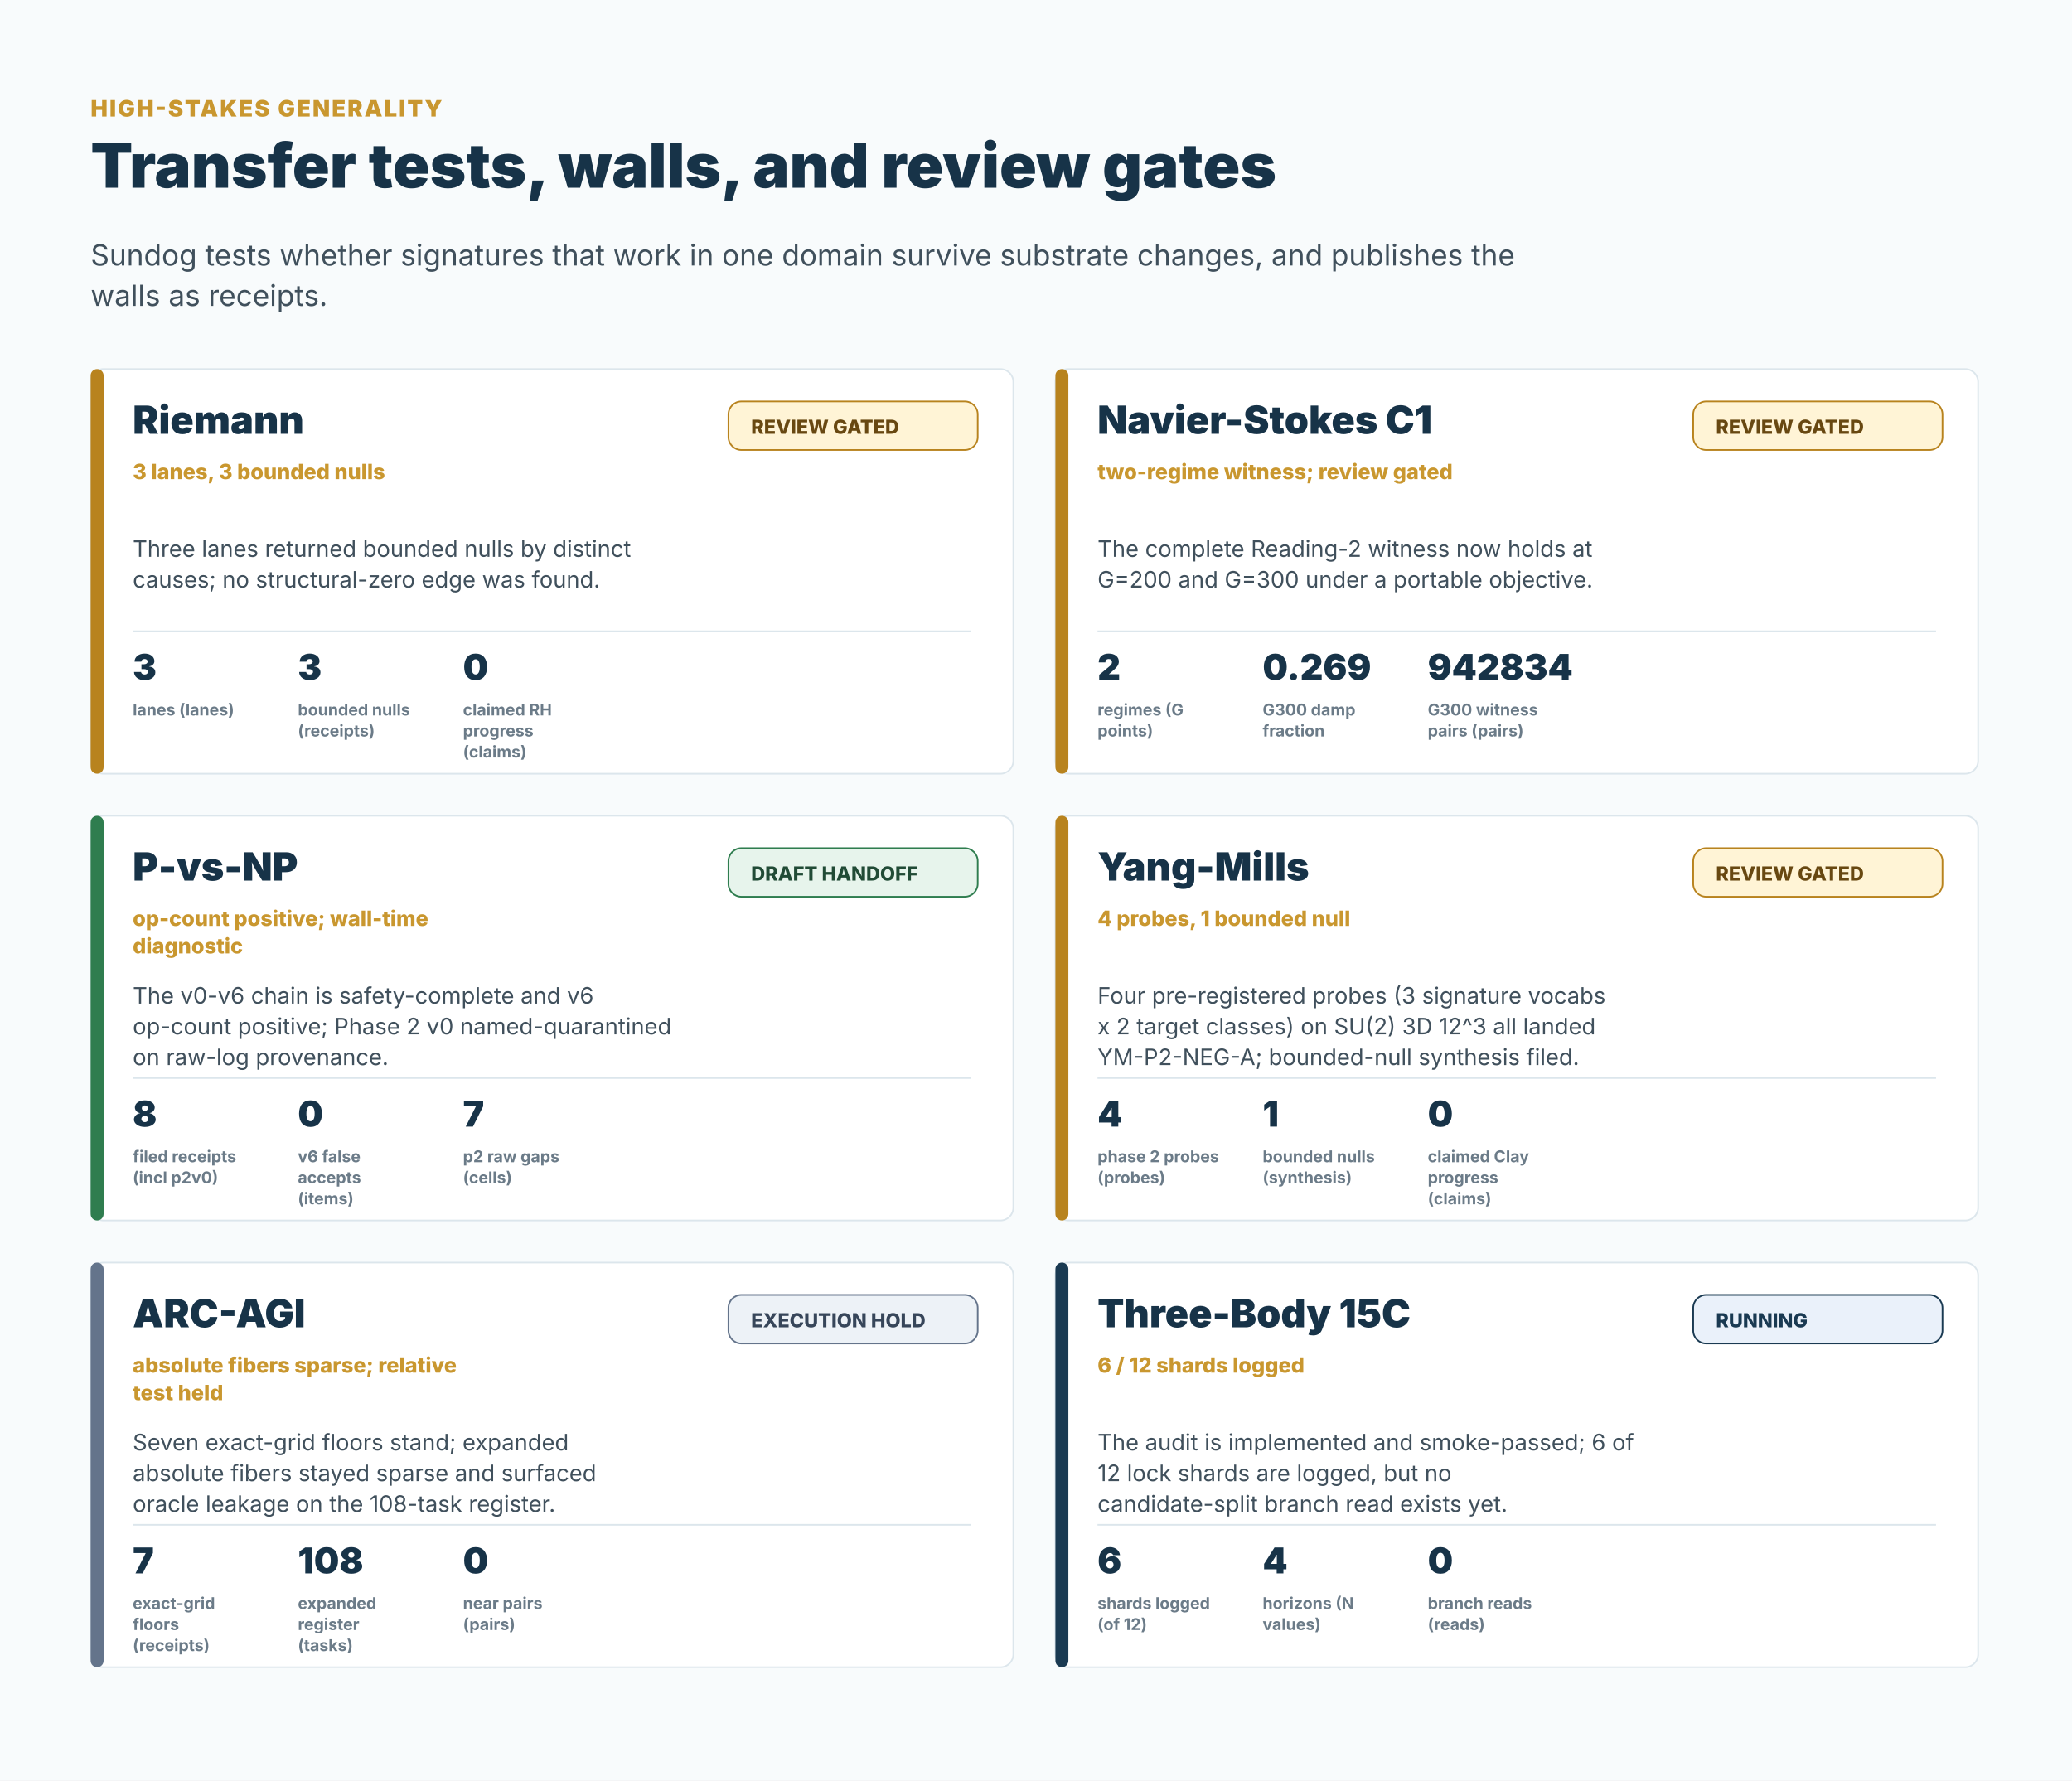
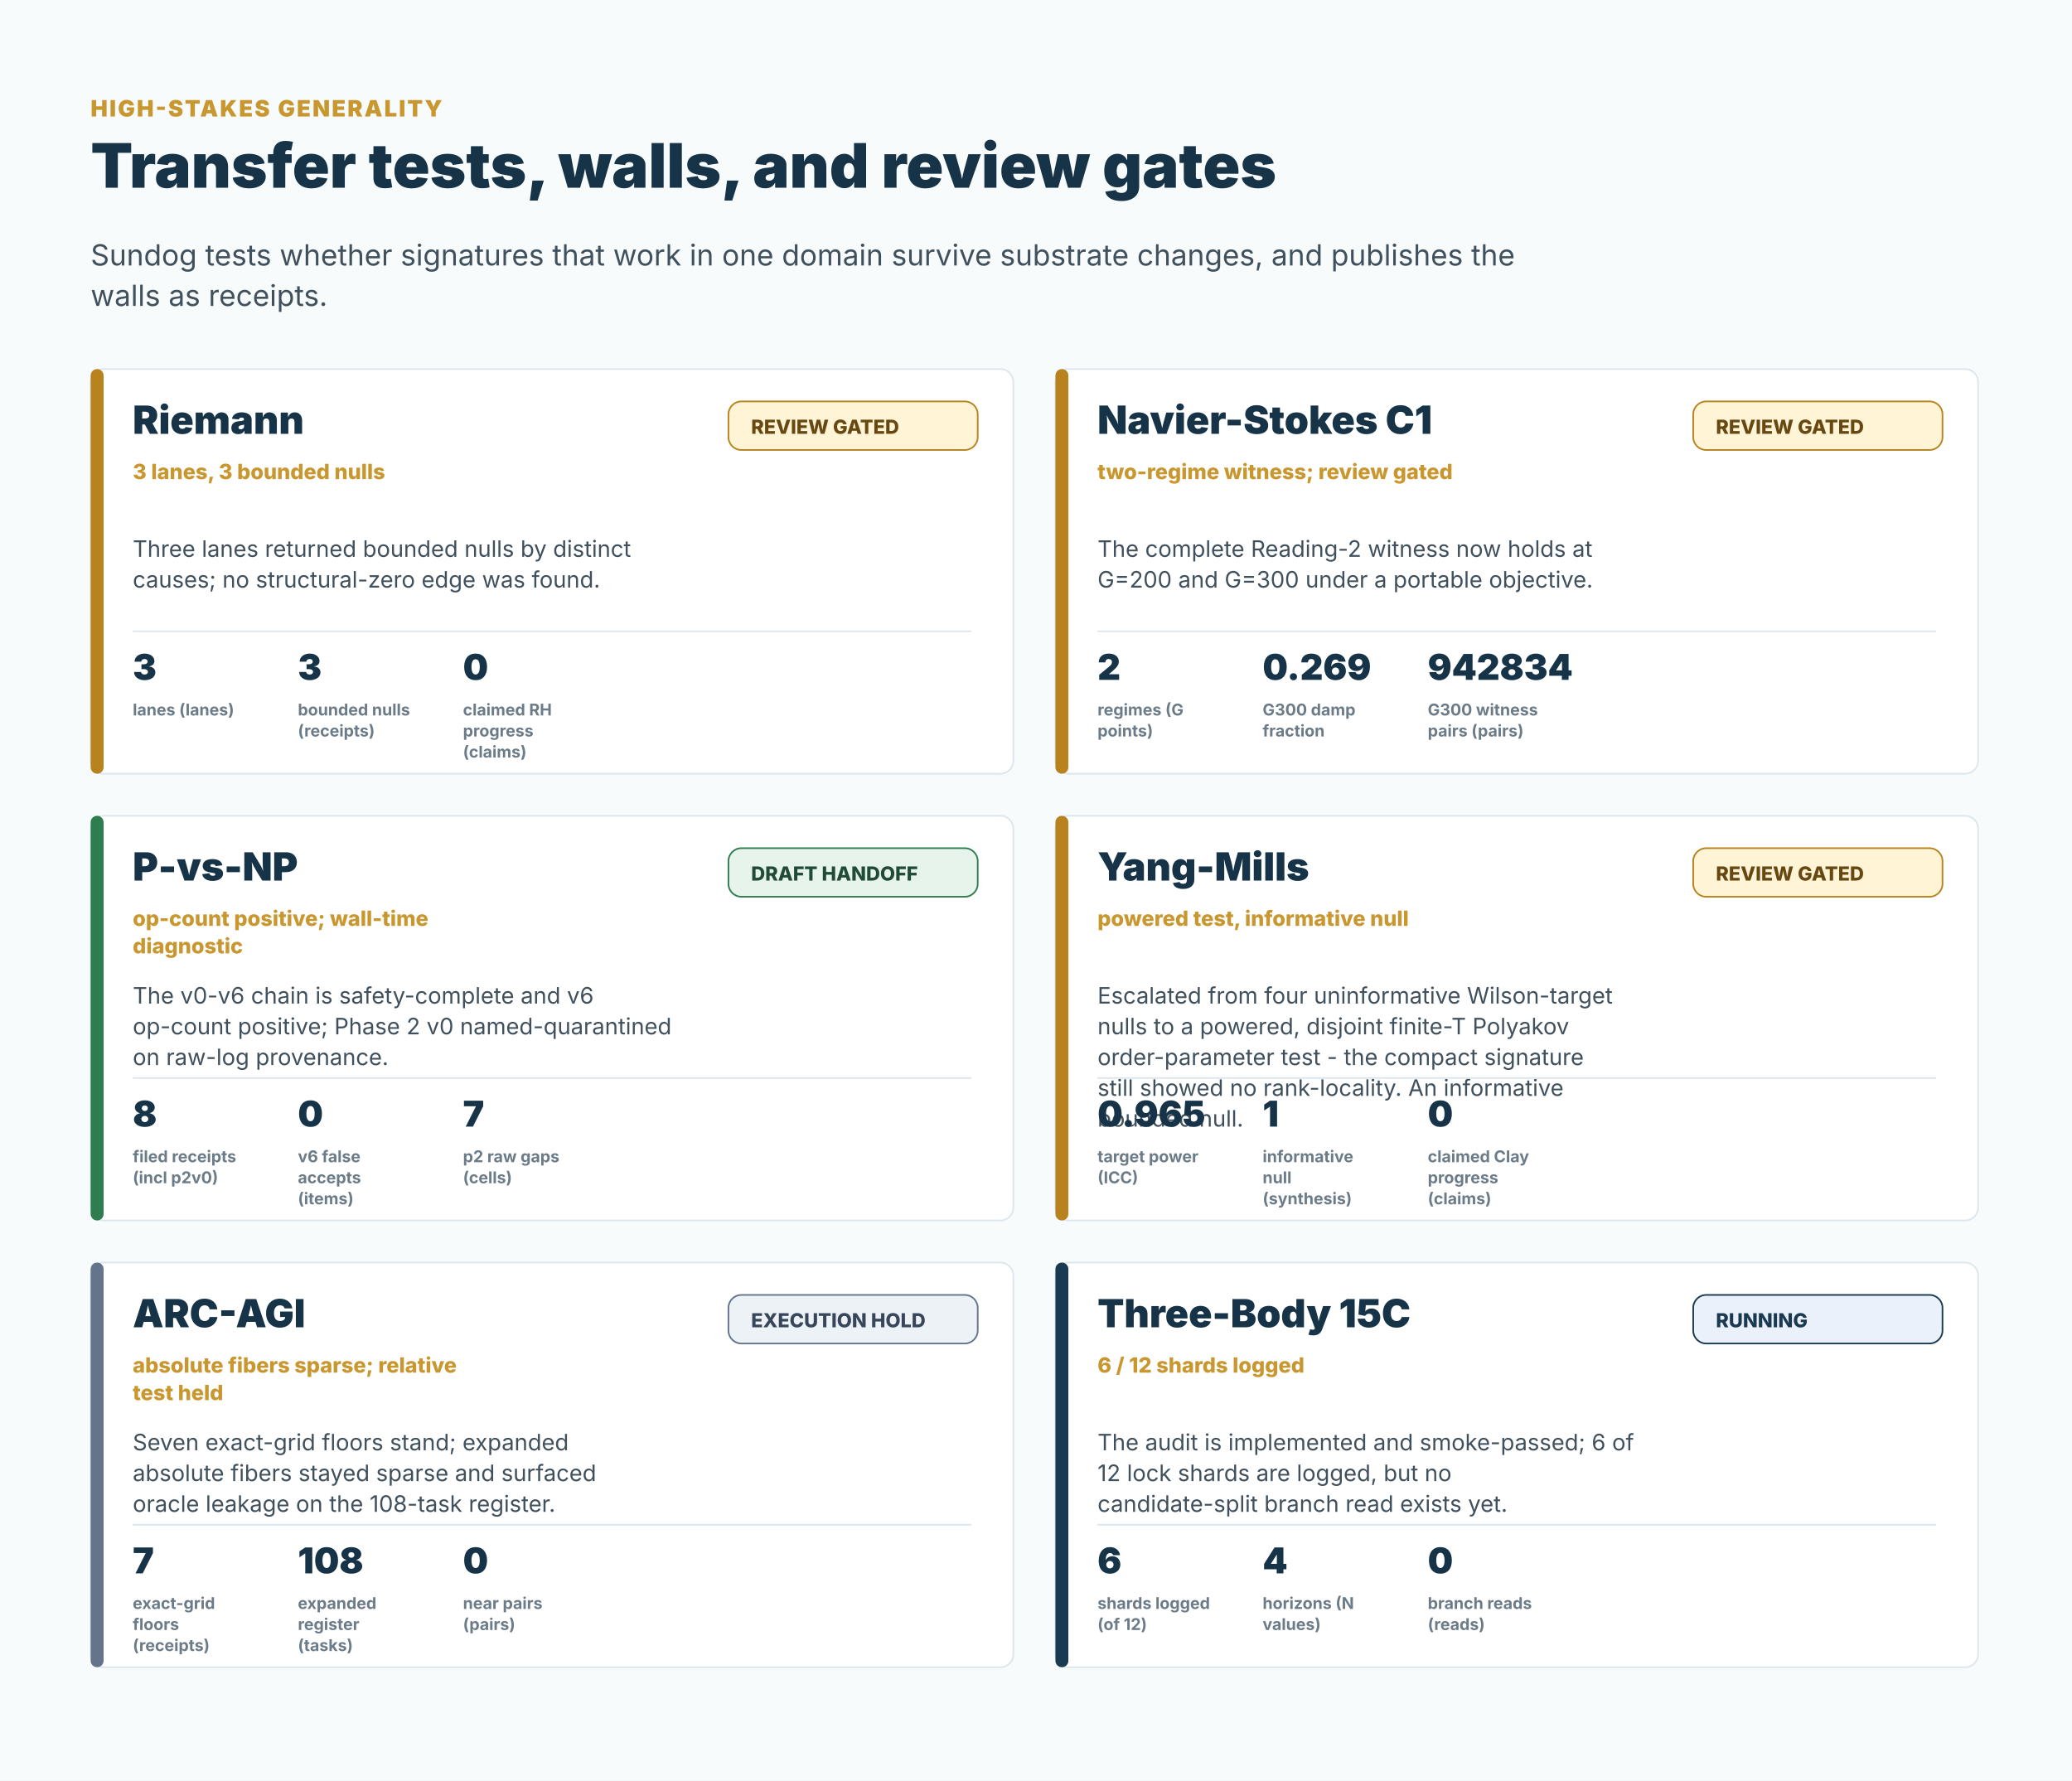
<svg xmlns="http://www.w3.org/2000/svg" viewBox="0 0 1280 1100" width="1280" height="1100" role="img" aria-labelledby="title desc">
  <rect width="1280" height="1100" fill="#F8FBFC" />
  <text x="56" y="72" fill="#C9972F" font-family="system-ui, -apple-system, BlinkMacSystemFont, 'Segoe UI', sans-serif" font-size="14" font-weight="850" letter-spacing="0.08em">HIGH-STAKES GENERALITY</text>
  <text x="56" y="116" fill="#173348" font-family="system-ui, -apple-system, BlinkMacSystemFont, 'Segoe UI', sans-serif" font-size="38" font-weight="850" text-anchor="start" letter-spacing="0">
    <tspan x="56" dy="0">Transfer tests, walls, and review gates</tspan>
  </text>
  <text x="56" y="164" fill="#40505C" font-family="system-ui, -apple-system, BlinkMacSystemFont, 'Segoe UI', sans-serif" font-size="18" font-weight="400" text-anchor="start" letter-spacing="0">
    <tspan x="56" dy="0">Sundog tests whether signatures that work in one domain survive substrate changes, and publishes the</tspan>
    <tspan x="56" dy="25">walls as receipts.</tspan>
  </text>
  <g class="generality-card" data-project="riemann">
    <rect x="56" y="228" width="570" height="250" rx="8" fill="#FFFFFF" stroke="#DCE6EC" stroke-width="1" />
    <rect x="56" y="228" width="8" height="250" rx="4" fill="#B8831E" />
    <g>
      <rect x="450" y="248" width="154" height="30" rx="8" fill="#FFF4D6" stroke="#B8831E" stroke-width="1" />
      <text x="464" y="268" fill="#684811" font-family="system-ui, -apple-system, BlinkMacSystemFont, 'Segoe UI', sans-serif" font-size="12" font-weight="800" letter-spacing="0">REVIEW GATED</text>
    </g>
    <text x="82" y="268" fill="#173348" font-family="system-ui, -apple-system, BlinkMacSystemFont, 'Segoe UI', sans-serif" font-size="24" font-weight="850" letter-spacing="0">Riemann</text>
    <text x="82" y="296" fill="#C9972F" font-family="system-ui, -apple-system, BlinkMacSystemFont, 'Segoe UI', sans-serif" font-size="13" font-weight="800" text-anchor="start" letter-spacing="0">
      <tspan x="82" dy="0">3 lanes, 3 bounded nulls</tspan>
    </text>
    <text x="82" y="344" fill="#40505C" font-family="system-ui, -apple-system, BlinkMacSystemFont, 'Segoe UI', sans-serif" font-size="14" font-weight="400" text-anchor="start" letter-spacing="0">
      <tspan x="82" dy="0">Three lanes returned bounded nulls by distinct</tspan>
      <tspan x="82" dy="19">causes; no structural-zero edge was found.</tspan>
    </text>
    <line x1="82" y1="390" x2="600" y2="390" stroke="#DCE6EC" stroke-width="1" />
    <g>
      <text x="82" y="420" fill="#173348" font-family="system-ui, -apple-system, BlinkMacSystemFont, 'Segoe UI', sans-serif" font-size="22" font-weight="850" letter-spacing="0">3</text>
      <text x="82" y="442" fill="#6B7B88" font-family="system-ui, -apple-system, BlinkMacSystemFont, 'Segoe UI', sans-serif" font-size="10" font-weight="700" text-anchor="start" letter-spacing="0">
        <tspan x="82" dy="0">lanes (lanes)</tspan>
      </text>
    </g>
    <g>
      <text x="184" y="420" fill="#173348" font-family="system-ui, -apple-system, BlinkMacSystemFont, 'Segoe UI', sans-serif" font-size="22" font-weight="850" letter-spacing="0">3</text>
      <text x="184" y="442" fill="#6B7B88" font-family="system-ui, -apple-system, BlinkMacSystemFont, 'Segoe UI', sans-serif" font-size="10" font-weight="700" text-anchor="start" letter-spacing="0">
        <tspan x="184" dy="0">bounded nulls</tspan>
        <tspan x="184" dy="13">(receipts)</tspan>
      </text>
    </g>
    <g>
      <text x="286" y="420" fill="#173348" font-family="system-ui, -apple-system, BlinkMacSystemFont, 'Segoe UI', sans-serif" font-size="22" font-weight="850" letter-spacing="0">0</text>
      <text x="286" y="442" fill="#6B7B88" font-family="system-ui, -apple-system, BlinkMacSystemFont, 'Segoe UI', sans-serif" font-size="10" font-weight="700" text-anchor="start" letter-spacing="0">
        <tspan x="286" dy="0">claimed RH</tspan>
        <tspan x="286" dy="13">progress</tspan>
        <tspan x="286" dy="13">(claims)</tspan>
      </text>
    </g>
  </g>
  <g class="generality-card" data-project="navier_stokes_c1">
    <rect x="652" y="228" width="570" height="250" rx="8" fill="#FFFFFF" stroke="#DCE6EC" stroke-width="1" />
    <rect x="652" y="228" width="8" height="250" rx="4" fill="#B8831E" />
    <g>
      <rect x="1046" y="248" width="154" height="30" rx="8" fill="#FFF4D6" stroke="#B8831E" stroke-width="1" />
      <text x="1060" y="268" fill="#684811" font-family="system-ui, -apple-system, BlinkMacSystemFont, 'Segoe UI', sans-serif" font-size="12" font-weight="800" letter-spacing="0">REVIEW GATED</text>
    </g>
    <text x="678" y="268" fill="#173348" font-family="system-ui, -apple-system, BlinkMacSystemFont, 'Segoe UI', sans-serif" font-size="24" font-weight="850" letter-spacing="0">Navier-Stokes C1</text>
    <text x="678" y="296" fill="#C9972F" font-family="system-ui, -apple-system, BlinkMacSystemFont, 'Segoe UI', sans-serif" font-size="13" font-weight="800" text-anchor="start" letter-spacing="0">
      <tspan x="678" dy="0">two-regime witness; review gated</tspan>
    </text>
    <text x="678" y="344" fill="#40505C" font-family="system-ui, -apple-system, BlinkMacSystemFont, 'Segoe UI', sans-serif" font-size="14" font-weight="400" text-anchor="start" letter-spacing="0">
      <tspan x="678" dy="0">The complete Reading-2 witness now holds at</tspan>
      <tspan x="678" dy="19">G=200 and G=300 under a portable objective.</tspan>
    </text>
    <line x1="678" y1="390" x2="1196" y2="390" stroke="#DCE6EC" stroke-width="1" />
    <g>
      <text x="678" y="420" fill="#173348" font-family="system-ui, -apple-system, BlinkMacSystemFont, 'Segoe UI', sans-serif" font-size="22" font-weight="850" letter-spacing="0">2</text>
      <text x="678" y="442" fill="#6B7B88" font-family="system-ui, -apple-system, BlinkMacSystemFont, 'Segoe UI', sans-serif" font-size="10" font-weight="700" text-anchor="start" letter-spacing="0">
        <tspan x="678" dy="0">regimes (G</tspan>
        <tspan x="678" dy="13">points)</tspan>
      </text>
    </g>
    <g>
      <text x="780" y="420" fill="#173348" font-family="system-ui, -apple-system, BlinkMacSystemFont, 'Segoe UI', sans-serif" font-size="22" font-weight="850" letter-spacing="0">0.269</text>
      <text x="780" y="442" fill="#6B7B88" font-family="system-ui, -apple-system, BlinkMacSystemFont, 'Segoe UI', sans-serif" font-size="10" font-weight="700" text-anchor="start" letter-spacing="0">
        <tspan x="780" dy="0">G300 damp</tspan>
        <tspan x="780" dy="13">fraction</tspan>
      </text>
    </g>
    <g>
      <text x="882" y="420" fill="#173348" font-family="system-ui, -apple-system, BlinkMacSystemFont, 'Segoe UI', sans-serif" font-size="22" font-weight="850" letter-spacing="0">942834</text>
      <text x="882" y="442" fill="#6B7B88" font-family="system-ui, -apple-system, BlinkMacSystemFont, 'Segoe UI', sans-serif" font-size="10" font-weight="700" text-anchor="start" letter-spacing="0">
        <tspan x="882" dy="0">G300 witness</tspan>
        <tspan x="882" dy="13">pairs (pairs)</tspan>
      </text>
    </g>
  </g>
  <g class="generality-card" data-project="pvnp">
    <rect x="56" y="504" width="570" height="250" rx="8" fill="#FFFFFF" stroke="#DCE6EC" stroke-width="1" />
    <rect x="56" y="504" width="8" height="250" rx="4" fill="#2F7D4F" />
    <g>
      <rect x="450" y="524" width="154" height="30" rx="8" fill="#E7F4EC" stroke="#2F7D4F" stroke-width="1" />
      <text x="464" y="544" fill="#214B36" font-family="system-ui, -apple-system, BlinkMacSystemFont, 'Segoe UI', sans-serif" font-size="12" font-weight="800" letter-spacing="0">DRAFT HANDOFF</text>
    </g>
    <text x="82" y="544" fill="#173348" font-family="system-ui, -apple-system, BlinkMacSystemFont, 'Segoe UI', sans-serif" font-size="24" font-weight="850" letter-spacing="0">P-vs-NP</text>
    <text x="82" y="572" fill="#C9972F" font-family="system-ui, -apple-system, BlinkMacSystemFont, 'Segoe UI', sans-serif" font-size="13" font-weight="800" text-anchor="start" letter-spacing="0">
      <tspan x="82" dy="0">op-count positive; wall-time</tspan>
      <tspan x="82" dy="17">diagnostic</tspan>
    </text>
    <text x="82" y="620" fill="#40505C" font-family="system-ui, -apple-system, BlinkMacSystemFont, 'Segoe UI', sans-serif" font-size="14" font-weight="400" text-anchor="start" letter-spacing="0">
      <tspan x="82" dy="0">The v0-v6 chain is safety-complete and v6</tspan>
      <tspan x="82" dy="19">op-count positive; Phase 2 v0 named-quarantined</tspan>
      <tspan x="82" dy="19">on raw-log provenance.</tspan>
    </text>
    <line x1="82" y1="666" x2="600" y2="666" stroke="#DCE6EC" stroke-width="1" />
    <g>
      <text x="82" y="696" fill="#173348" font-family="system-ui, -apple-system, BlinkMacSystemFont, 'Segoe UI', sans-serif" font-size="22" font-weight="850" letter-spacing="0">8</text>
      <text x="82" y="718" fill="#6B7B88" font-family="system-ui, -apple-system, BlinkMacSystemFont, 'Segoe UI', sans-serif" font-size="10" font-weight="700" text-anchor="start" letter-spacing="0">
        <tspan x="82" dy="0">filed receipts</tspan>
        <tspan x="82" dy="13">(incl p2v0)</tspan>
      </text>
    </g>
    <g>
      <text x="184" y="696" fill="#173348" font-family="system-ui, -apple-system, BlinkMacSystemFont, 'Segoe UI', sans-serif" font-size="22" font-weight="850" letter-spacing="0">0</text>
      <text x="184" y="718" fill="#6B7B88" font-family="system-ui, -apple-system, BlinkMacSystemFont, 'Segoe UI', sans-serif" font-size="10" font-weight="700" text-anchor="start" letter-spacing="0">
        <tspan x="184" dy="0">v6 false</tspan>
        <tspan x="184" dy="13">accepts</tspan>
        <tspan x="184" dy="13">(items)</tspan>
      </text>
    </g>
    <g>
      <text x="286" y="696" fill="#173348" font-family="system-ui, -apple-system, BlinkMacSystemFont, 'Segoe UI', sans-serif" font-size="22" font-weight="850" letter-spacing="0">7</text>
      <text x="286" y="718" fill="#6B7B88" font-family="system-ui, -apple-system, BlinkMacSystemFont, 'Segoe UI', sans-serif" font-size="10" font-weight="700" text-anchor="start" letter-spacing="0">
        <tspan x="286" dy="0">p2 raw gaps</tspan>
        <tspan x="286" dy="13">(cells)</tspan>
      </text>
    </g>
  </g>
  <g class="generality-card" data-project="yang_mills">
    <rect x="652" y="504" width="570" height="250" rx="8" fill="#FFFFFF" stroke="#DCE6EC" stroke-width="1" />
    <rect x="652" y="504" width="8" height="250" rx="4" fill="#B8831E" />
    <g>
      <rect x="1046" y="524" width="154" height="30" rx="8" fill="#FFF4D6" stroke="#B8831E" stroke-width="1" />
      <text x="1060" y="544" fill="#684811" font-family="system-ui, -apple-system, BlinkMacSystemFont, 'Segoe UI', sans-serif" font-size="12" font-weight="800" letter-spacing="0">REVIEW GATED</text>
    </g>
    <text x="678" y="544" fill="#173348" font-family="system-ui, -apple-system, BlinkMacSystemFont, 'Segoe UI', sans-serif" font-size="24" font-weight="850" letter-spacing="0">Yang-Mills</text>
    <text x="678" y="572" fill="#C9972F" font-family="system-ui, -apple-system, BlinkMacSystemFont, 'Segoe UI', sans-serif" font-size="13" font-weight="800" text-anchor="start" letter-spacing="0">
-       <tspan x="678" dy="0">4 probes, 1 bounded null</tspan>
+       <tspan x="678" dy="0">powered test, informative null</tspan>
    </text>
    <text x="678" y="620" fill="#40505C" font-family="system-ui, -apple-system, BlinkMacSystemFont, 'Segoe UI', sans-serif" font-size="14" font-weight="400" text-anchor="start" letter-spacing="0">
-       <tspan x="678" dy="0">Four pre-registered probes (3 signature vocabs</tspan>
-       <tspan x="678" dy="19">x 2 target classes) on SU(2) 3D 12^3 all landed</tspan>
-       <tspan x="678" dy="19">YM-P2-NEG-A; bounded-null synthesis filed.</tspan>
+       <tspan x="678" dy="0">Escalated from four uninformative Wilson-target</tspan>
+       <tspan x="678" dy="19">nulls to a powered, disjoint finite-T Polyakov</tspan>
+       <tspan x="678" dy="19">order-parameter test - the compact signature</tspan>
+       <tspan x="678" dy="19">still showed no rank-locality. An informative</tspan>
+       <tspan x="678" dy="19">bounded null.</tspan>
    </text>
    <line x1="678" y1="666" x2="1196" y2="666" stroke="#DCE6EC" stroke-width="1" />
    <g>
-       <text x="678" y="696" fill="#173348" font-family="system-ui, -apple-system, BlinkMacSystemFont, 'Segoe UI', sans-serif" font-size="22" font-weight="850" letter-spacing="0">4</text>
+       <text x="678" y="696" fill="#173348" font-family="system-ui, -apple-system, BlinkMacSystemFont, 'Segoe UI', sans-serif" font-size="22" font-weight="850" letter-spacing="0">0.965</text>
      <text x="678" y="718" fill="#6B7B88" font-family="system-ui, -apple-system, BlinkMacSystemFont, 'Segoe UI', sans-serif" font-size="10" font-weight="700" text-anchor="start" letter-spacing="0">
-         <tspan x="678" dy="0">phase 2 probes</tspan>
-         <tspan x="678" dy="13">(probes)</tspan>
+         <tspan x="678" dy="0">target power</tspan>
+         <tspan x="678" dy="13">(ICC)</tspan>
      </text>
    </g>
    <g>
      <text x="780" y="696" fill="#173348" font-family="system-ui, -apple-system, BlinkMacSystemFont, 'Segoe UI', sans-serif" font-size="22" font-weight="850" letter-spacing="0">1</text>
      <text x="780" y="718" fill="#6B7B88" font-family="system-ui, -apple-system, BlinkMacSystemFont, 'Segoe UI', sans-serif" font-size="10" font-weight="700" text-anchor="start" letter-spacing="0">
-         <tspan x="780" dy="0">bounded nulls</tspan>
+         <tspan x="780" dy="0">informative</tspan>
+         <tspan x="780" dy="13">null</tspan>
        <tspan x="780" dy="13">(synthesis)</tspan>
      </text>
    </g>
    <g>
      <text x="882" y="696" fill="#173348" font-family="system-ui, -apple-system, BlinkMacSystemFont, 'Segoe UI', sans-serif" font-size="22" font-weight="850" letter-spacing="0">0</text>
      <text x="882" y="718" fill="#6B7B88" font-family="system-ui, -apple-system, BlinkMacSystemFont, 'Segoe UI', sans-serif" font-size="10" font-weight="700" text-anchor="start" letter-spacing="0">
        <tspan x="882" dy="0">claimed Clay</tspan>
        <tspan x="882" dy="13">progress</tspan>
        <tspan x="882" dy="13">(claims)</tspan>
      </text>
    </g>
  </g>
  <g class="generality-card" data-project="arc_agi">
    <rect x="56" y="780" width="570" height="250" rx="8" fill="#FFFFFF" stroke="#DCE6EC" stroke-width="1" />
    <rect x="56" y="780" width="8" height="250" rx="4" fill="#64748B" />
    <g>
      <rect x="450" y="800" width="154" height="30" rx="8" fill="#EDF2F7" stroke="#64748B" stroke-width="1" />
      <text x="464" y="820" fill="#37465A" font-family="system-ui, -apple-system, BlinkMacSystemFont, 'Segoe UI', sans-serif" font-size="12" font-weight="800" letter-spacing="0">EXECUTION HOLD</text>
    </g>
    <text x="82" y="820" fill="#173348" font-family="system-ui, -apple-system, BlinkMacSystemFont, 'Segoe UI', sans-serif" font-size="24" font-weight="850" letter-spacing="0">ARC-AGI</text>
    <text x="82" y="848" fill="#C9972F" font-family="system-ui, -apple-system, BlinkMacSystemFont, 'Segoe UI', sans-serif" font-size="13" font-weight="800" text-anchor="start" letter-spacing="0">
      <tspan x="82" dy="0">absolute fibers sparse; relative</tspan>
      <tspan x="82" dy="17">test held</tspan>
    </text>
    <text x="82" y="896" fill="#40505C" font-family="system-ui, -apple-system, BlinkMacSystemFont, 'Segoe UI', sans-serif" font-size="14" font-weight="400" text-anchor="start" letter-spacing="0">
      <tspan x="82" dy="0">Seven exact-grid floors stand; expanded</tspan>
      <tspan x="82" dy="19">absolute fibers stayed sparse and surfaced</tspan>
      <tspan x="82" dy="19">oracle leakage on the 108-task register.</tspan>
    </text>
    <line x1="82" y1="942" x2="600" y2="942" stroke="#DCE6EC" stroke-width="1" />
    <g>
      <text x="82" y="972" fill="#173348" font-family="system-ui, -apple-system, BlinkMacSystemFont, 'Segoe UI', sans-serif" font-size="22" font-weight="850" letter-spacing="0">7</text>
      <text x="82" y="994" fill="#6B7B88" font-family="system-ui, -apple-system, BlinkMacSystemFont, 'Segoe UI', sans-serif" font-size="10" font-weight="700" text-anchor="start" letter-spacing="0">
        <tspan x="82" dy="0">exact-grid</tspan>
        <tspan x="82" dy="13">floors</tspan>
        <tspan x="82" dy="13">(receipts)</tspan>
      </text>
    </g>
    <g>
      <text x="184" y="972" fill="#173348" font-family="system-ui, -apple-system, BlinkMacSystemFont, 'Segoe UI', sans-serif" font-size="22" font-weight="850" letter-spacing="0">108</text>
      <text x="184" y="994" fill="#6B7B88" font-family="system-ui, -apple-system, BlinkMacSystemFont, 'Segoe UI', sans-serif" font-size="10" font-weight="700" text-anchor="start" letter-spacing="0">
        <tspan x="184" dy="0">expanded</tspan>
        <tspan x="184" dy="13">register</tspan>
        <tspan x="184" dy="13">(tasks)</tspan>
      </text>
    </g>
    <g>
      <text x="286" y="972" fill="#173348" font-family="system-ui, -apple-system, BlinkMacSystemFont, 'Segoe UI', sans-serif" font-size="22" font-weight="850" letter-spacing="0">0</text>
      <text x="286" y="994" fill="#6B7B88" font-family="system-ui, -apple-system, BlinkMacSystemFont, 'Segoe UI', sans-serif" font-size="10" font-weight="700" text-anchor="start" letter-spacing="0">
        <tspan x="286" dy="0">near pairs</tspan>
        <tspan x="286" dy="13">(pairs)</tspan>
      </text>
    </g>
  </g>
  <g class="generality-card" data-project="threebody_15c">
    <rect x="652" y="780" width="570" height="250" rx="8" fill="#FFFFFF" stroke="#DCE6EC" stroke-width="1" />
    <rect x="652" y="780" width="8" height="250" rx="4" fill="#1A3A52" />
    <g>
      <rect x="1046" y="800" width="154" height="30" rx="8" fill="#EAF1FA" stroke="#1A3A52" stroke-width="1" />
      <text x="1060" y="820" fill="#1A3A52" font-family="system-ui, -apple-system, BlinkMacSystemFont, 'Segoe UI', sans-serif" font-size="12" font-weight="800" letter-spacing="0">RUNNING</text>
    </g>
    <text x="678" y="820" fill="#173348" font-family="system-ui, -apple-system, BlinkMacSystemFont, 'Segoe UI', sans-serif" font-size="24" font-weight="850" letter-spacing="0">Three-Body 15C</text>
    <text x="678" y="848" fill="#C9972F" font-family="system-ui, -apple-system, BlinkMacSystemFont, 'Segoe UI', sans-serif" font-size="13" font-weight="800" text-anchor="start" letter-spacing="0">
      <tspan x="678" dy="0">6 / 12 shards logged</tspan>
    </text>
    <text x="678" y="896" fill="#40505C" font-family="system-ui, -apple-system, BlinkMacSystemFont, 'Segoe UI', sans-serif" font-size="14" font-weight="400" text-anchor="start" letter-spacing="0">
      <tspan x="678" dy="0">The audit is implemented and smoke-passed; 6 of</tspan>
      <tspan x="678" dy="19">12 lock shards are logged, but no</tspan>
      <tspan x="678" dy="19">candidate-split branch read exists yet.</tspan>
    </text>
    <line x1="678" y1="942" x2="1196" y2="942" stroke="#DCE6EC" stroke-width="1" />
    <g>
      <text x="678" y="972" fill="#173348" font-family="system-ui, -apple-system, BlinkMacSystemFont, 'Segoe UI', sans-serif" font-size="22" font-weight="850" letter-spacing="0">6</text>
      <text x="678" y="994" fill="#6B7B88" font-family="system-ui, -apple-system, BlinkMacSystemFont, 'Segoe UI', sans-serif" font-size="10" font-weight="700" text-anchor="start" letter-spacing="0">
        <tspan x="678" dy="0">shards logged</tspan>
        <tspan x="678" dy="13">(of 12)</tspan>
      </text>
    </g>
    <g>
      <text x="780" y="972" fill="#173348" font-family="system-ui, -apple-system, BlinkMacSystemFont, 'Segoe UI', sans-serif" font-size="22" font-weight="850" letter-spacing="0">4</text>
      <text x="780" y="994" fill="#6B7B88" font-family="system-ui, -apple-system, BlinkMacSystemFont, 'Segoe UI', sans-serif" font-size="10" font-weight="700" text-anchor="start" letter-spacing="0">
        <tspan x="780" dy="0">horizons (N</tspan>
        <tspan x="780" dy="13">values)</tspan>
      </text>
    </g>
    <g>
      <text x="882" y="972" fill="#173348" font-family="system-ui, -apple-system, BlinkMacSystemFont, 'Segoe UI', sans-serif" font-size="22" font-weight="850" letter-spacing="0">0</text>
      <text x="882" y="994" fill="#6B7B88" font-family="system-ui, -apple-system, BlinkMacSystemFont, 'Segoe UI', sans-serif" font-size="10" font-weight="700" text-anchor="start" letter-spacing="0">
        <tspan x="882" dy="0">branch reads</tspan>
        <tspan x="882" dy="13">(reads)</tspan>
      </text>
    </g>
  </g>
</svg>
